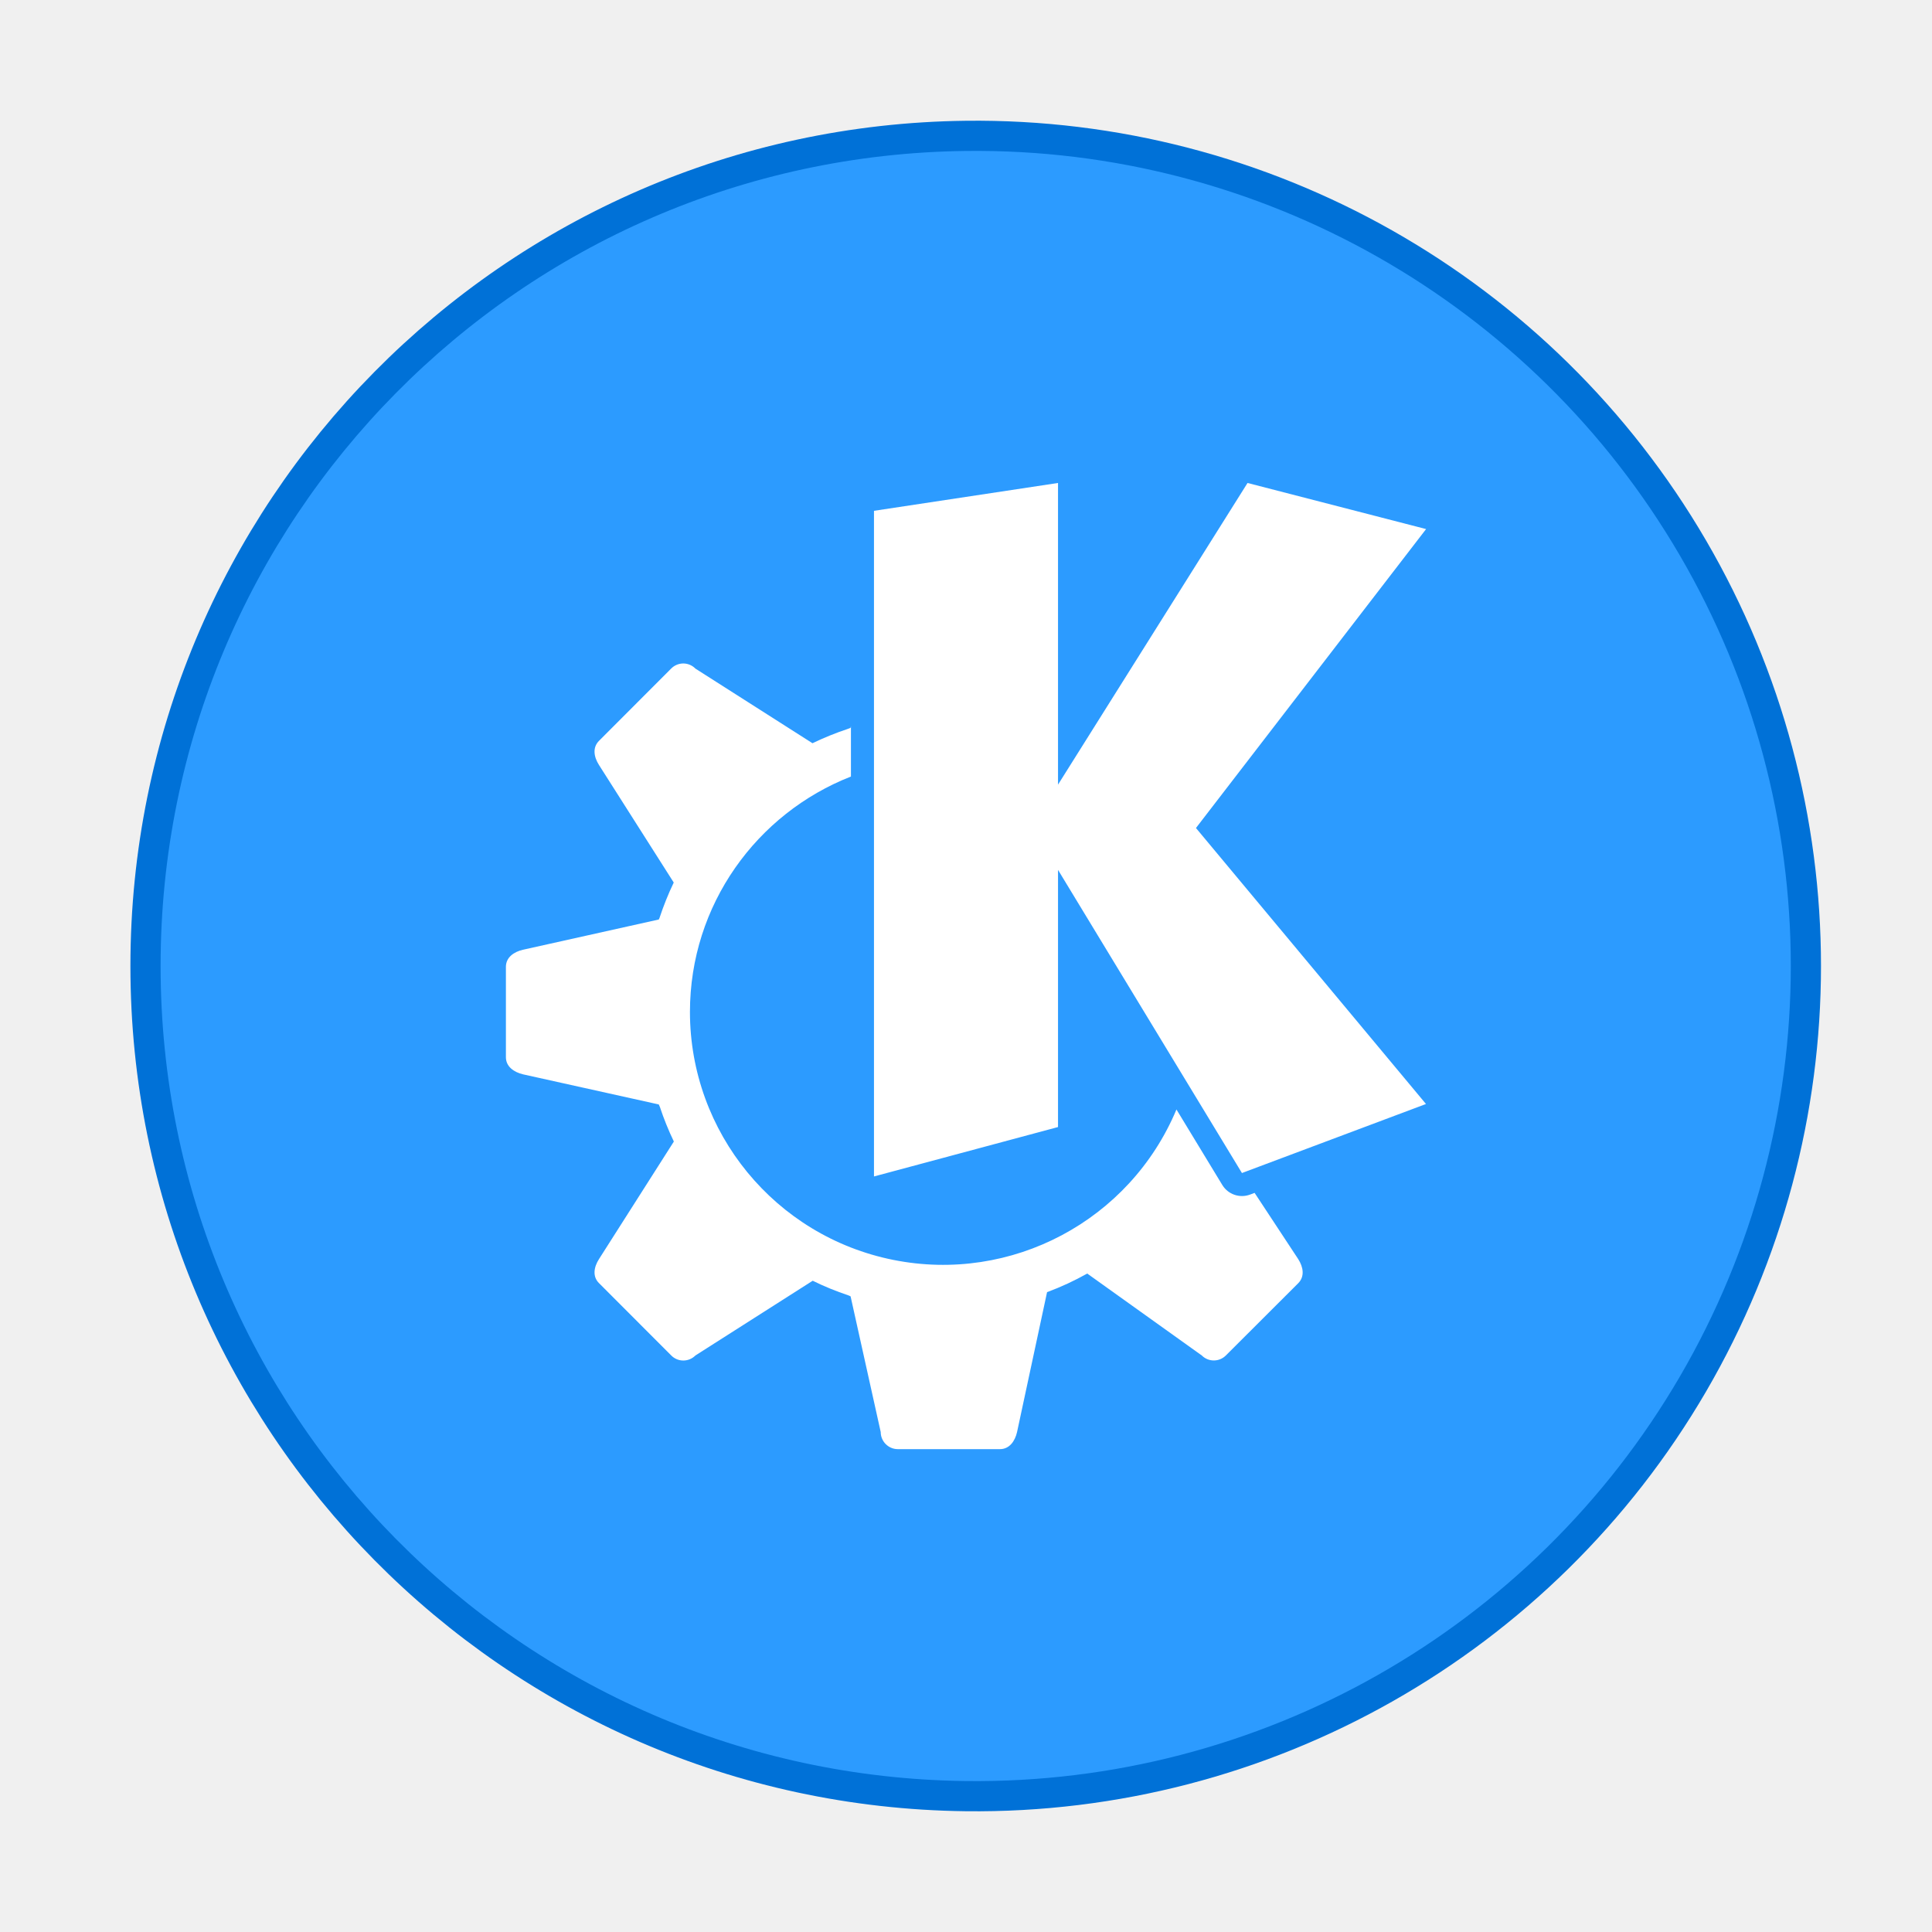
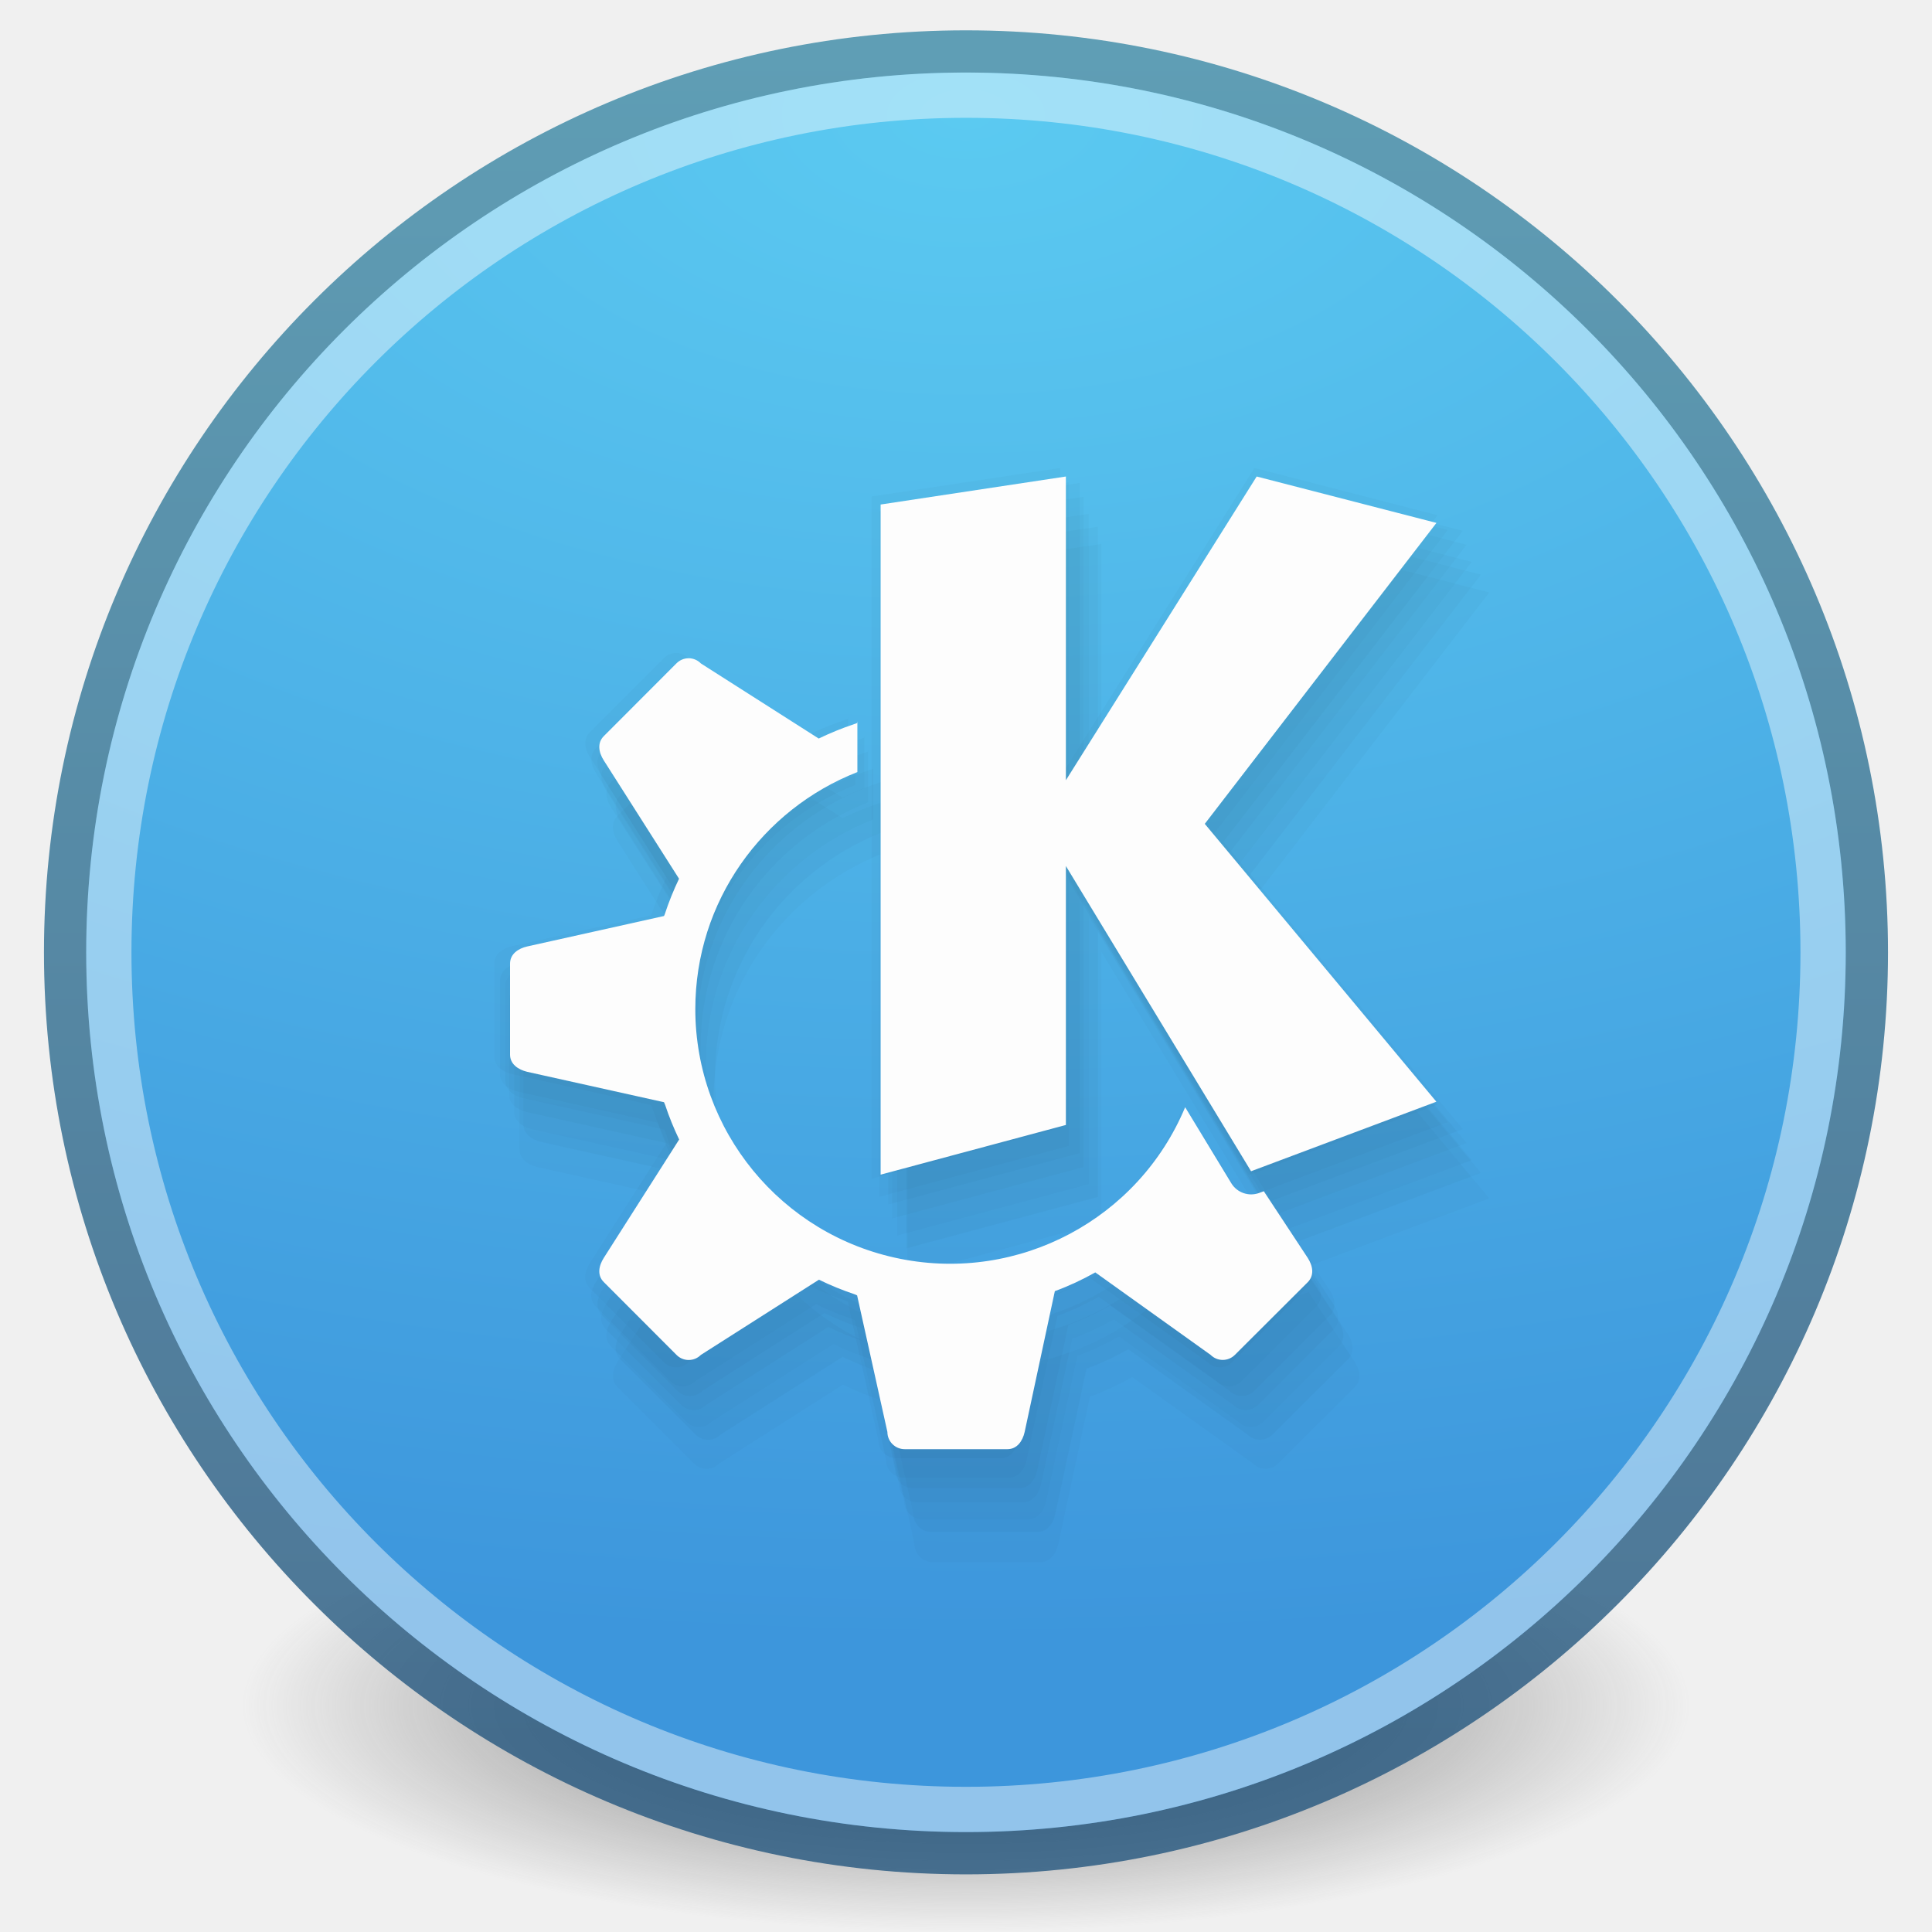
- <svg xmlns="http://www.w3.org/2000/svg" width="64" height="64" viewBox="0 0 16.933 16.933">
-   <path d="M8.467 1.323a7.144 7.144 0 1 1 0 14.287 7.144 7.144 0 0 1 0-14.287z" fill="#2c9bff" stroke-width=".529" stroke="#0071d7" />
-   <path d="M8.467 1.323a7.144 7.144 0 1 1 0 14.287 7.144 7.144 0 0 1 0-14.287z" fill="#2c9bff" />
-   <path d="M9.273 4.233l-1.613.244v5.834l1.613-.433V7.624l1.612 2.657 1.613-.605-2.016-2.419 2.017-2.62-1.565-.404-1.661 2.644zM5.989 5.815a.15.15 0 0 0-.106.044l-.633.634c-.059.059-.045.142 0 .212l.655 1.03c-.048.1-.09.205-.125.311l-.006.013-1.19.265c-.08.018-.15.067-.15.15v.792c0 .082.07.131.15.15l1.19.264.01.023c.034.103.075.204.122.302l-.656 1.03c-.045.07-.059.153 0 .211l.633.634a.149.149 0 0 0 .212 0l1.028-.655c.101.05.205.092.312.128.007.002.013.006.02.009l.264 1.189c0 .082.067.15.15.15h.895c.083 0 .132-.07.15-.15l.263-1.226c.122-.045.24-.1.352-.163l1.004.718a.149.149 0 0 0 .211 0l.634-.633c.059-.059.045-.142 0-.212l-.382-.58-.04.015a.202.202 0 0 1-.243-.084l-.402-.662a2.218 2.218 0 0 1-4.264-.854c0-.94.586-1.741 1.411-2.064v-.442l-.003.015c-.009.003-.017.008-.026.01a2.622 2.622 0 0 0-.308.125L6.095 5.86a.149.149 0 0 0-.106-.045z" fill="#fff" />
+ <svg xmlns="http://www.w3.org/2000/svg" xmlns:xlink="http://www.w3.org/1999/xlink" version="1.1" width="64" height="64" id="svg4845">
+   <defs id="defs4847">
+     <linearGradient id="linearGradient8348">
+       <stop style="stop-color:#24567e;stop-opacity:1" offset="0" id="stop8344" />
+       <stop style="stop-color:#3b89a6;stop-opacity:1" offset="1" id="stop8346" />
+     </linearGradient>
+     <linearGradient id="linearGradient4446">
+       <stop style="stop-color:#5bcaf1;stop-opacity:1" offset="0" id="stop4442" />
+       <stop style="stop-color:#3d96dc;stop-opacity:1" offset="1" id="stop4444" />
+     </linearGradient>
+     <linearGradient id="linearGradient2513">
+       <stop id="stop2505" style="stop-color:#9addf6;stop-opacity:1" offset="0" />
+       <stop id="stop2511" style="stop-color:#85bde9;stop-opacity:1" offset="1" />
+     </linearGradient>
+     <linearGradient id="linearGradient4806">
+       <stop id="stop4808" style="stop-color:#ffffff;stop-opacity:1" offset="0" />
+       <stop id="stop4810" style="stop-color:#ffffff;stop-opacity:0.235" offset="0.424" />
+       <stop id="stop4812" style="stop-color:#ffffff;stop-opacity:0.157" offset="0.821" />
+       <stop id="stop4814" style="stop-color:#ffffff;stop-opacity:0.392" offset="1" />
+     </linearGradient>
+     <linearGradient id="linearGradient3242-7-3-8-9">
+       <stop id="stop3244-5-8-5-3" style="stop-color:#eef87e;stop-opacity:1" offset="0" />
+       <stop id="stop3246-9-5-1-2" style="stop-color:#cde34f;stop-opacity:1" offset="0.262" />
+       <stop id="stop3248-7-2-0-84" style="stop-color:#93b723;stop-opacity:1" offset="0.661" />
+       <stop id="stop3250-8-2-8-3" style="stop-color:#5a7e0d;stop-opacity:1" offset="1" />
+     </linearGradient>
+     <radialGradient cx="299.448" cy="-290.592" r="17.153" fx="297.45" fy="-289.913" id="XMLID_2_-8-6-1" gradientUnits="userSpaceOnUse" gradientTransform="matrix(0.8232,0.2312,0.2703,-0.9626,-96.2274,-315.3433)">
+       <stop id="stop228-2-7-9" style="stop-color:#000000;stop-opacity:1" offset="0" />
+       <stop id="stop230-7-5-7" style="stop-color:#000000;stop-opacity:0" offset="1" />
+     </radialGradient>
+     <linearGradient id="linearGradient2867-449-88-871-390-598-476-591-434-148-57-177-3-8">
+       <stop id="stop3750-8-9" style="stop-color:#5bcaf1;stop-opacity:1" offset="0" />
+       <stop id="stop3756-9-3" style="stop-color:#3d96dc;stop-opacity:1" offset="1" />
+     </linearGradient>
+     <linearGradient id="linearGradient3820-7-2">
+       <stop id="stop3822-2-6" style="stop-color:#3d3d3d;stop-opacity:1" offset="0" />
+       <stop id="stop3864-8-7" style="stop-color:#686868;stop-opacity:0.498" offset="0.5" />
+       <stop id="stop3824-1-2" style="stop-color:#686868;stop-opacity:0" offset="1" />
+     </linearGradient>
+     <radialGradient cx="1.77" cy="9.013" r="20" fx="1.77" fy="9.013" id="radialGradient5007" xlink:href="#linearGradient2867-449-88-871-390-598-476-591-434-148-57-177-3-8" gradientUnits="userSpaceOnUse" gradientTransform="matrix(-2.5792082e-7,2.479794,-3.993303,-1.7080462e-7,67.14987,1.294919)" />
+     <linearGradient x1="-1085.959" y1="539.41" x2="-474.685" y2="375.619" id="linearGradient5009" xlink:href="#XMLID_2_-8-6-1" gradientUnits="userSpaceOnUse" gradientTransform="matrix(0.1011621,0,0,0.08500722,118.6948,-5.560552)" />
+     <radialGradient cx="18.164" cy="8.45" r="20" fx="8.895" fy="8.599" id="radialGradient5011" xlink:href="#linearGradient3242-7-3-8-9" gradientUnits="userSpaceOnUse" gradientTransform="matrix(0,1.991534,-1.877244,-2.2997302e-8,47.86245,-4.461311)" />
+     <linearGradient x1="71.204" y1="15.369" x2="71.204" y2="40.496" id="linearGradient5013" xlink:href="#linearGradient4806" gradientUnits="userSpaceOnUse" gradientTransform="matrix(2.326875,0,0,2.326875,-135.9447,-32.84278)" />
+     <radialGradient cx="99.157" cy="186.171" r="62.769" fx="99.157" fy="186.171" id="radialGradient5015" xlink:href="#linearGradient3820-7-2" gradientUnits="userSpaceOnUse" gradientTransform="matrix(0.3823536,0,0,0.1194855,-5.913044,34.25531)" />
+     <radialGradient xlink:href="#linearGradient4446" id="radialGradient4448" cx="-40.501" cy="3.944" fx="-40.501" fy="3.944" r="29.143" gradientUnits="userSpaceOnUse" gradientTransform="matrix(3.105122,0,0,1.738641,231.8264,-2.913228)" />
+     <linearGradient xlink:href="#linearGradient8348" id="linearGradient8350" x1="116.505" y1="57.93" x2="116.505" y2="1.94" gradientUnits="userSpaceOnUse" />
+   </defs>
+   <path d="m 56,56.5 a 24,7.5 0 1 1 -48,0 24,7.5 0 1 1 48,0 z" id="path3818-0" style="fill:url(#radialGradient5015);fill-opacity:1;stroke:none;stroke-width:2;stroke-miterlimit:4;stroke-dasharray:none" />
+   <g id="g12056" transform="translate(-74.06641,-0.1401991)" style="opacity:1">
+     <g id="circle5264">
+       <path style="color:#000000;fill:url(#linearGradient8350);fill-opacity:1;stroke-linecap:round;-inkscape-stroke:none;opacity:0.799" d="m 106.066,1.145 c -16.852,0 -30.543,13.691 -30.543,30.543 0,16.852 13.691,30.543 30.543,30.543 16.852,0 30.543,-13.691 30.543,-30.543 0,-16.852 -13.691,-30.543 -30.543,-30.543 z m 0,2.799 c 15.339,0 27.742,12.405 27.742,27.744 0,15.339 -12.403,27.742 -27.742,27.742 -15.339,0 -27.744,-12.403 -27.744,-27.742 0,-15.339 12.405,-27.744 27.744,-27.744 z" id="path5343" />
+     </g>
+     <circle style="opacity:1;fill:url(#radialGradient4448);fill-opacity:1;stroke:none;stroke-width:2.241;stroke-linecap:round;stroke-miterlimit:4;stroke-dasharray:none;stroke-opacity:1" id="path4225" cx="106.066" cy="31.687" r="29.143" />
+     <g id="circle5505">
+       <path id="path5870" style="color:#000000;fill:#ffffff;fill-opacity:0.441;stroke-width:3;stroke-linecap:round;-inkscape-stroke:none" d="M 106.066,2.543 A 29.143,29.143 0 0 0 76.922,31.688 29.143,29.143 0 0 0 106.066,60.83 29.143,29.143 0 0 0 135.209,31.688 29.143,29.143 0 0 0 106.066,2.543 Z m 0,1.5 c 15.285,1e-7 27.643,12.36 27.643,27.645 0,15.285 -12.358,27.643 -27.643,27.643 -15.285,0 -27.645,-12.358 -27.645,-27.643 0,-15.285 12.36,-27.645 27.645,-27.645 z" />
+     </g>
+   </g>
+   <g id="g1521" style="opacity:0.661">
+     <path id="path1338" style="fill:#00020d;fill-opacity:0.034;stroke-width:3.874" d="m 35.122,15.502 -6.247,0.944 v 22.598 l 6.247,-1.676 V 28.636 L 41.367,38.929 47.616,36.585 39.806,27.215 47.618,17.067 41.556,15.502 35.122,25.743 Z m -12.721,6.128 a 0.581,0.581 0 0 0 -0.41,0.171 l -2.452,2.455 c -0.229,0.229 -0.174,0.55 0,0.821 l 2.537,3.988 c -0.186,0.387 -0.35,0.794 -0.485,1.205 l -0.022,0.052 -4.611,1.026 c -0.31,0.07 -0.581,0.259 -0.581,0.581 v 3.068 c 0,0.318 0.271,0.507 0.581,0.581 l 4.611,1.024 0.038,0.089 c 0.132,0.399 0.291,0.789 0.473,1.169 l -2.541,3.99 c -0.174,0.271 -0.229,0.593 0,0.817 l 2.452,2.455 a 0.577,0.577 0 0 0 0.821,0 l 3.982,-2.537 c 0.391,0.194 0.794,0.356 1.209,0.495 0.027,0.008 0.05,0.024 0.078,0.036 l 1.022,4.605 c 0,0.318 0.259,0.581 0.581,0.581 h 3.468 c 0.322,0 0.511,-0.271 0.581,-0.581 l 1.018,-4.748 c 0.473,-0.174 0.93,-0.388 1.364,-0.632 l 3.889,2.782 a 0.577,0.577 0 0 0 0.817,0 l 2.457,-2.452 c 0.229,-0.229 0.174,-0.55 0,-0.821 l -1.481,-2.247 -0.155,0.058 A 0.782,0.782 0 0 1 40.701,39.335 L 39.144,36.77 A 8.592,8.592 0 0 1 22.626,33.464 c 0,-3.641 2.27,-6.744 5.466,-7.995 v -1.714 l -0.01,0.06 c -0.035,0.012 -0.067,0.03 -0.101,0.038 A 10.157,10.157 0 0 0 26.787,24.338 L 22.812,21.805 a 0.577,0.577 0 0 0 -0.412,-0.175 z" />
+     <path id="path1466" style="fill:#00020d;fill-opacity:0.034;stroke-width:3.893" d="m 35.403,15.983 -6.278,0.949 v 22.712 l 6.278,-1.685 v -8.776 l 6.276,10.345 6.28,-2.356 -7.849,-9.418 7.851,-10.199 -6.093,-1.573 -6.466,10.293 z m -12.785,6.159 a 0.584,0.584 0 0 0 -0.412,0.172 l -2.464,2.468 c -0.23,0.23 -0.175,0.553 0,0.825 l 2.55,4.008 c -0.187,0.389 -0.351,0.798 -0.488,1.211 l -0.022,0.052 -4.634,1.031 c -0.311,0.07 -0.583,0.26 -0.583,0.583 v 3.083 c 0,0.319 0.272,0.51 0.583,0.583 l 4.634,1.029 0.038,0.09 c 0.132,0.401 0.293,0.793 0.476,1.175 l -2.554,4.01 c -0.175,0.273 -0.23,0.595 0,0.821 l 2.464,2.468 a 0.58,0.58 0 0 0 0.825,0 l 4.002,-2.55 c 0.393,0.195 0.798,0.357 1.215,0.498 0.027,0.008 0.051,0.024 0.078,0.036 l 1.027,4.628 c 0,0.319 0.26,0.583 0.583,0.583 h 3.485 c 0.323,0 0.513,-0.272 0.583,-0.583 l 1.023,-4.772 c 0.475,-0.175 0.935,-0.39 1.371,-0.635 l 3.909,2.796 a 0.58,0.58 0 0 0 0.821,0 l 2.47,-2.464 c 0.23,-0.23 0.175,-0.553 0,-0.825 l -1.489,-2.258 -0.156,0.058 A 0.786,0.786 0 0 1 41.01,39.936 L 39.445,37.359 A 8.635,8.635 0 0 1 22.844,34.036 c 0,-3.659 2.281,-6.777 5.493,-8.035 v -1.722 l -0.01,0.06 c -0.035,0.012 -0.067,0.03 -0.102,0.038 a 10.208,10.208 0 0 0 -1.199,0.488 l -3.995,-2.546 a 0.58,0.58 0 0 0 -0.414,-0.176 z" />
+     <path id="path1468" style="fill:#00020d;fill-opacity:0.034;stroke-width:3.933" d="m 35.768,15.996 -6.343,0.959 v 22.944 l 6.343,-1.702 v -8.866 l 6.341,10.45 6.345,-2.38 -7.929,-9.514 7.931,-10.303 -6.155,-1.589 -6.532,10.398 z m -12.915,6.221 a 0.59,0.59 0 0 0 -0.416,0.174 l -2.489,2.493 c -0.232,0.232 -0.177,0.558 0,0.834 l 2.576,4.049 c -0.189,0.393 -0.355,0.806 -0.493,1.223 l -0.022,0.052 -4.681,1.042 c -0.315,0.071 -0.589,0.263 -0.589,0.589 v 3.115 c 0,0.322 0.275,0.515 0.589,0.589 l 4.681,1.04 0.038,0.091 c 0.134,0.405 0.296,0.802 0.48,1.187 l -2.58,4.051 c -0.177,0.275 -0.232,0.602 0,0.83 l 2.489,2.493 a 0.586,0.586 0 0 0 0.834,0 L 27.314,43.493 c 0.397,0.197 0.807,0.361 1.227,0.503 0.028,0.008 0.051,0.025 0.079,0.036 l 1.038,4.675 c 0,0.322 0.263,0.589 0.589,0.589 h 3.52 c 0.326,0 0.519,-0.275 0.589,-0.589 l 1.034,-4.82 c 0.48,-0.177 0.944,-0.394 1.385,-0.642 l 3.948,2.824 a 0.586,0.586 0 0 0 0.83,0 l 2.495,-2.489 c 0.232,-0.232 0.177,-0.558 0,-0.834 l -1.504,-2.281 -0.157,0.059 A 0.794,0.794 0 0 1 41.432,40.193 L 39.851,37.589 A 8.723,8.723 0 0 1 23.081,34.232 c 0,-3.697 2.305,-6.847 5.549,-8.117 v -1.74 l -0.01,0.061 c -0.035,0.012 -0.068,0.03 -0.103,0.038 a 10.312,10.312 0 0 0 -1.211,0.493 l -4.035,-2.572 a 0.586,0.586 0 0 0 -0.418,-0.178 z" />
+     <path id="path1470" style="fill:#00020d;fill-opacity:0.034;stroke-width:3.933" d="m 35.894,16.457 -6.343,0.959 v 22.944 l 6.343,-1.702 v -8.866 l 6.341,10.45 6.345,-2.38 -7.929,-9.514 7.931,-10.303 -6.155,-1.589 -6.532,10.398 z m -12.915,6.221 a 0.59,0.59 0 0 0 -0.416,0.174 l -2.489,2.493 c -0.232,0.232 -0.177,0.558 0,0.834 l 2.576,4.049 c -0.189,0.393 -0.355,0.806 -0.493,1.223 l -0.022,0.052 -4.681,1.042 c -0.315,0.071 -0.589,0.263 -0.589,0.589 v 3.115 c 0,0.322 0.275,0.515 0.589,0.589 l 4.681,1.04 0.038,0.091 c 0.134,0.405 0.296,0.802 0.48,1.187 l -2.58,4.051 c -0.177,0.275 -0.232,0.602 0,0.83 l 2.489,2.493 a 0.586,0.586 0 0 0 0.834,0 l 4.043,-2.576 c 0.397,0.197 0.807,0.361 1.227,0.503 0.028,0.008 0.051,0.025 0.079,0.036 l 1.038,4.675 c 0,0.322 0.263,0.589 0.589,0.589 h 3.52 c 0.326,0 0.519,-0.275 0.589,-0.589 l 1.034,-4.82 c 0.48,-0.177 0.944,-0.394 1.385,-0.642 l 3.948,2.824 a 0.586,0.586 0 0 0 0.83,0 l 2.495,-2.489 c 0.232,-0.232 0.177,-0.558 0,-0.834 l -1.504,-2.281 -0.157,0.059 A 0.794,0.794 0 0 1 41.559,40.655 L 39.978,38.051 A 8.723,8.723 0 0 1 23.207,34.694 c 0,-3.697 2.305,-6.847 5.549,-8.117 v -1.74 l -0.01,0.061 c -0.035,0.012 -0.068,0.03 -0.103,0.038 a 10.312,10.312 0 0 0 -1.211,0.493 l -4.035,-2.572 a 0.586,0.586 0 0 0 -0.418,-0.178 z" />
+     <path id="path1472" style="fill:#00020d;fill-opacity:0.034;stroke-width:3.933" d="m 36.065,17.024 -6.343,0.959 v 22.944 l 6.343,-1.702 V 30.36 L 42.406,40.81 48.75,38.43 40.821,28.916 48.752,18.613 42.597,17.024 36.065,27.422 Z m -12.915,6.221 a 0.59,0.59 0 0 0 -0.416,0.174 l -2.489,2.493 c -0.232,0.232 -0.177,0.558 0,0.834 l 2.576,4.049 c -0.189,0.393 -0.355,0.806 -0.493,1.223 l -0.022,0.052 -4.681,1.042 c -0.315,0.071 -0.589,0.263 -0.589,0.589 v 3.115 c 0,0.322 0.275,0.515 0.589,0.589 l 4.681,1.04 0.038,0.091 c 0.134,0.405 0.296,0.802 0.48,1.187 l -2.58,4.051 c -0.177,0.275 -0.232,0.602 0,0.83 l 2.489,2.493 a 0.586,0.586 0 0 0 0.834,0 l 4.043,-2.576 c 0.397,0.197 0.807,0.361 1.227,0.503 0.028,0.008 0.051,0.025 0.079,0.036 l 1.038,4.675 c 0,0.322 0.263,0.589 0.589,0.589 h 3.52 c 0.326,0 0.519,-0.275 0.589,-0.589 l 1.034,-4.82 c 0.48,-0.177 0.944,-0.394 1.385,-0.642 l 3.948,2.824 a 0.586,0.586 0 0 0 0.83,0 L 44.345,44.609 c 0.232,-0.232 0.177,-0.558 0,-0.834 l -1.504,-2.281 -0.157,0.059 A 0.794,0.794 0 0 1 41.729,41.222 L 40.149,38.618 A 8.723,8.723 0 0 1 23.378,35.261 c 0,-3.697 2.305,-6.847 5.549,-8.117 v -1.74 l -0.01,0.061 c -0.035,0.012 -0.068,0.03 -0.103,0.038 a 10.312,10.312 0 0 0 -1.211,0.493 l -4.035,-2.572 a 0.586,0.586 0 0 0 -0.418,-0.178 z" />
+     <path id="path1474" style="fill:#00020d;fill-opacity:0.034;stroke-width:3.933" d="m 36.37,17.448 -6.343,0.959 v 22.944 l 6.343,-1.702 v -8.866 l 6.341,10.45 6.345,-2.38 -7.929,-9.514 7.931,-10.303 -6.155,-1.589 -6.532,10.398 z m -12.915,6.221 a 0.59,0.59 0 0 0 -0.416,0.174 l -2.489,2.493 c -0.232,0.232 -0.177,0.558 0,0.834 l 2.576,4.049 c -0.189,0.393 -0.355,0.806 -0.493,1.223 l -0.022,0.052 -4.681,1.042 c -0.315,0.071 -0.589,0.263 -0.589,0.589 v 3.115 c 0,0.322 0.275,0.515 0.589,0.589 l 4.681,1.04 0.038,0.091 c 0.134,0.405 0.296,0.802 0.48,1.187 l -2.58,4.051 c -0.177,0.275 -0.232,0.602 0,0.83 l 2.489,2.493 a 0.586,0.586 0 0 0 0.834,0 l 4.043,-2.576 c 0.397,0.197 0.807,0.361 1.227,0.503 0.028,0.008 0.051,0.025 0.079,0.036 l 1.038,4.675 c 0,0.322 0.263,0.589 0.589,0.589 h 3.52 c 0.326,0 0.519,-0.275 0.589,-0.589 l 1.034,-4.82 c 0.48,-0.177 0.944,-0.394 1.385,-0.642 l 3.948,2.824 a 0.586,0.586 0 0 0 0.83,0 l 2.495,-2.489 c 0.232,-0.232 0.177,-0.558 0,-0.834 L 43.147,41.918 42.989,41.977 A 0.794,0.794 0 0 1 42.035,41.646 L 40.454,39.041 A 8.723,8.723 0 0 1 23.683,35.685 c 0,-3.697 2.305,-6.847 5.549,-8.117 V 25.828 l -0.01,0.061 c -0.035,0.012 -0.068,0.03 -0.103,0.038 a 10.312,10.312 0 0 0 -1.211,0.493 l -4.035,-2.572 a 0.586,0.586 0 0 0 -0.418,-0.178 z" />
+     <path id="path1476" style="fill:#00020d;fill-opacity:0.034;stroke-width:3.983" d="m 36.483,18.017 -6.424,0.971 v 23.237 l 6.424,-1.723 V 31.523 L 42.905,42.107 49.33,39.696 41.3,30.061 49.332,19.626 43.099,18.017 36.483,28.548 Z m -13.08,6.301 a 0.597,0.597 0 0 0 -0.421,0.176 l -2.521,2.525 c -0.235,0.235 -0.179,0.566 0,0.844 l 2.609,4.101 c -0.191,0.398 -0.359,0.817 -0.499,1.239 l -0.022,0.053 -4.741,1.055 c -0.319,0.072 -0.597,0.266 -0.597,0.597 v 3.155 c 0,0.327 0.278,0.521 0.597,0.597 l 4.741,1.053 0.039,0.092 c 0.135,0.41 0.299,0.812 0.487,1.202 l -2.613,4.103 c -0.179,0.279 -0.235,0.609 0,0.84 l 2.521,2.525 a 0.593,0.593 0 0 0 0.844,0 l 4.095,-2.609 c 0.402,0.199 0.817,0.366 1.243,0.509 0.028,0.008 0.052,0.025 0.08,0.037 l 1.051,4.735 c 0,0.327 0.266,0.597 0.597,0.597 h 3.566 c 0.331,0 0.525,-0.278 0.597,-0.597 l 1.047,-4.882 c 0.486,-0.179 0.956,-0.399 1.403,-0.65 l 3.999,2.86 a 0.593,0.593 0 0 0 0.84,0 l 2.527,-2.521 c 0.235,-0.235 0.179,-0.566 0,-0.844 l -1.523,-2.31 -0.159,0.059 A 0.805,0.805 0 0 1 42.22,42.524 l -1.601,-2.637 A 8.835,8.835 0 0 1 23.634,36.486 c 0,-3.744 2.334,-6.934 5.62,-8.221 V 26.503 l -0.01,0.061 c -0.036,0.012 -0.068,0.031 -0.104,0.039 a 10.444,10.444 0 0 0 -1.227,0.499 l -4.087,-2.605 a 0.593,0.593 0 0 0 -0.423,-0.18 z" />
+   </g>
+   <path id="path6" style="fill:#fdfdfd;fill-opacity:1;stroke-width:3.805" d="M 35.309 15.785 L 29.172 16.713 L 29.172 38.912 L 35.309 37.266 L 35.309 28.688 L 41.443 38.799 L 47.582 36.496 L 39.91 27.291 L 47.584 17.322 L 41.629 15.785 L 35.309 25.846 L 35.309 15.785 z M 22.812 21.805 A 0.571 0.571 0 0 0 22.41 21.973 L 20.002 24.385 C 19.777 24.609 19.831 24.925 20.002 25.191 L 22.494 29.109 C 22.311 29.49 22.151 29.89 22.018 30.293 L 21.996 30.344 L 17.467 31.352 C 17.162 31.42 16.896 31.606 16.896 31.922 L 16.896 34.936 C 16.896 35.248 17.162 35.434 17.467 35.506 L 21.996 36.512 L 22.033 36.6 C 22.163 36.992 22.319 37.375 22.498 37.748 L 20.002 41.668 C 19.831 41.934 19.777 42.25 20.002 42.471 L 22.41 44.883 A 0.567 0.567 0 0 0 23.217 44.883 L 27.129 42.391 C 27.513 42.581 27.909 42.74 28.316 42.877 C 28.343 42.884 28.366 42.901 28.393 42.912 L 29.396 47.436 C 29.396 47.748 29.651 48.006 29.967 48.006 L 33.373 48.006 C 33.689 48.006 33.875 47.74 33.943 47.436 L 34.943 42.771 C 35.408 42.6 35.857 42.39 36.283 42.15 L 40.104 44.883 A 0.567 0.567 0 0 0 40.906 44.883 L 43.32 42.475 C 43.545 42.25 43.492 41.934 43.32 41.668 L 41.865 39.461 L 41.713 39.518 A 0.769 0.769 0 0 1 40.789 39.197 L 39.26 36.678 A 8.44 8.44 0 0 1 23.033 33.43 C 23.033 29.853 25.263 26.805 28.402 25.576 L 28.402 23.893 L 28.393 23.951 C 28.358 23.963 28.327 23.981 28.293 23.988 A 9.977 9.977 0 0 0 27.121 24.465 L 23.217 21.977 A 0.567 0.567 0 0 0 22.812 21.805 z " />
</svg>
